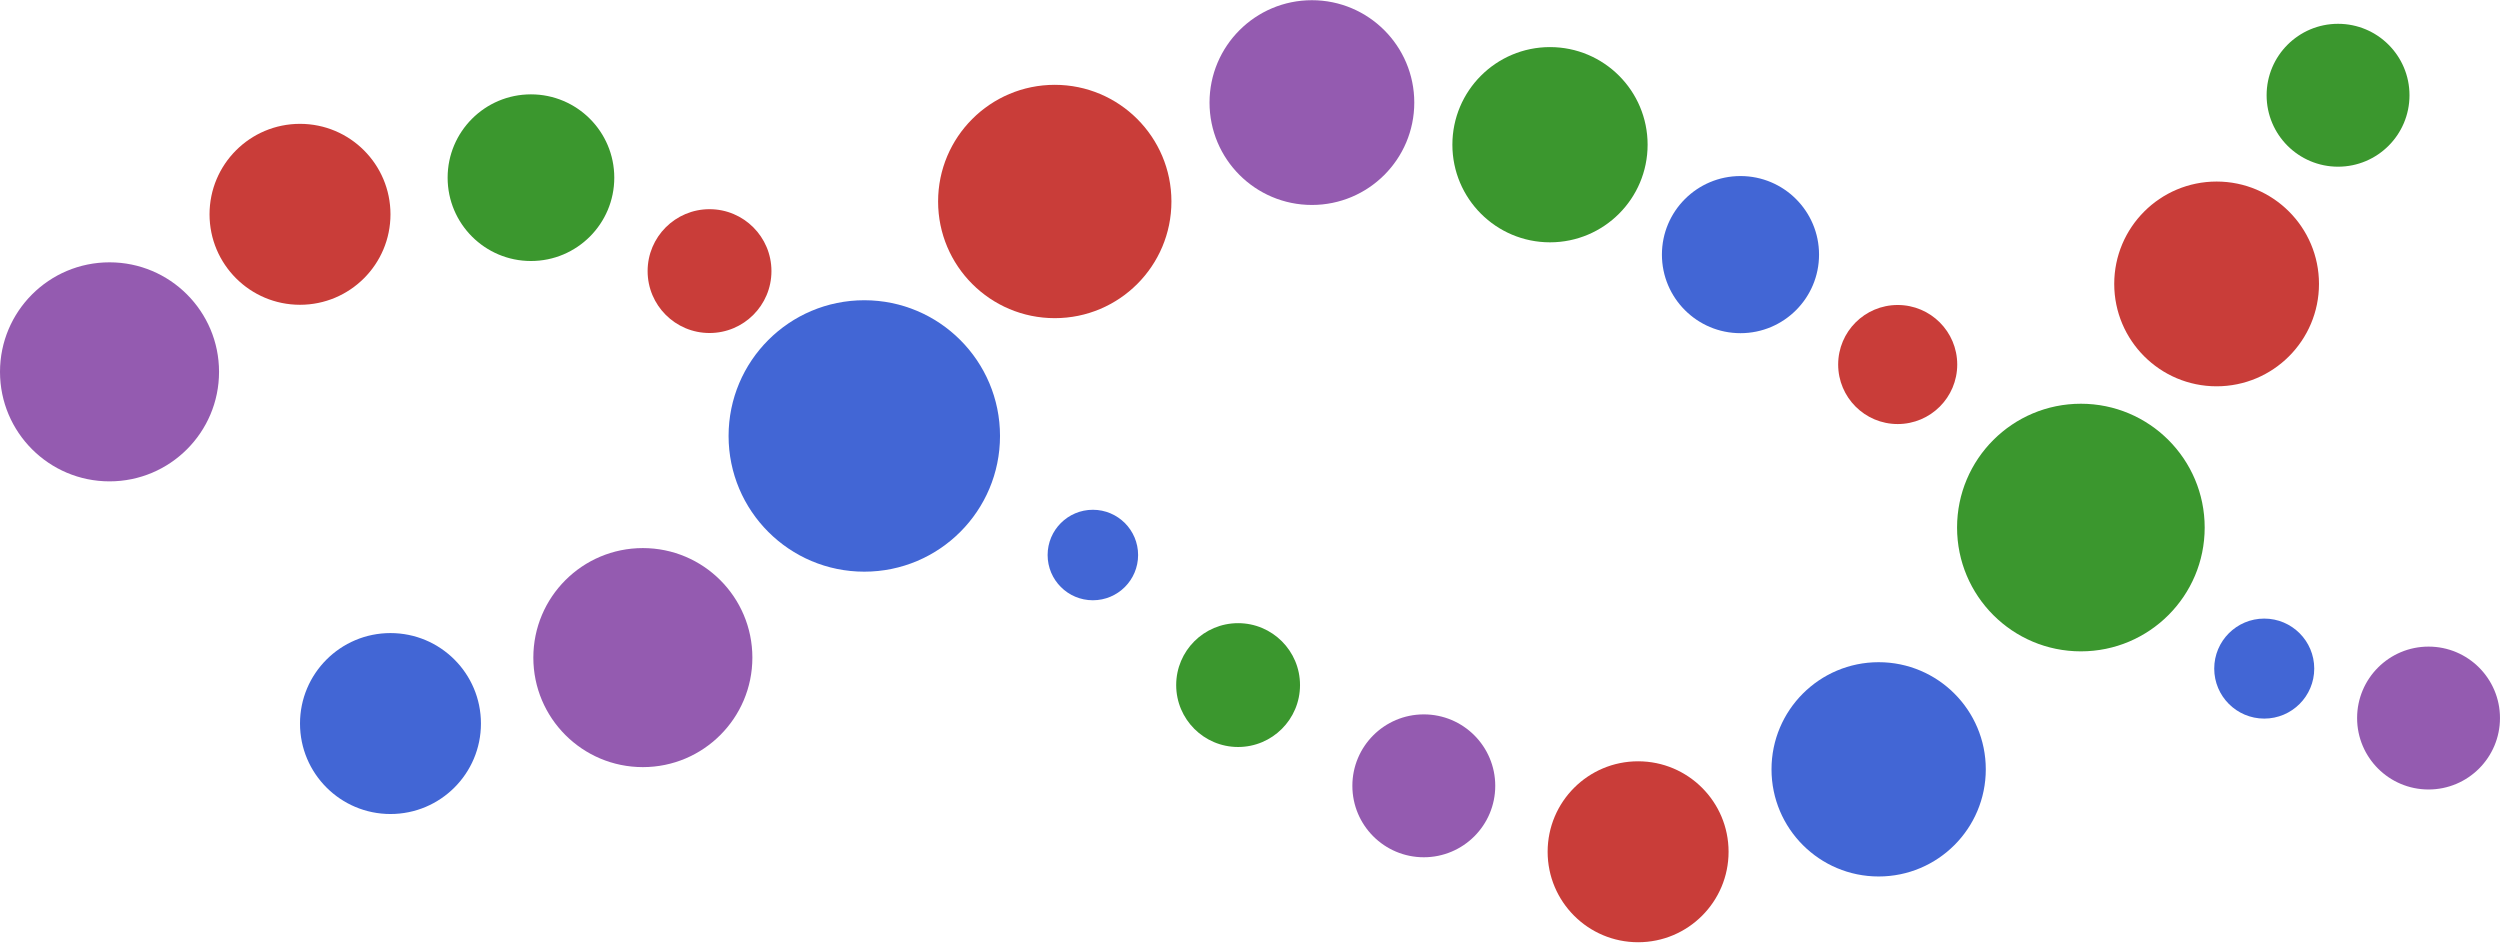
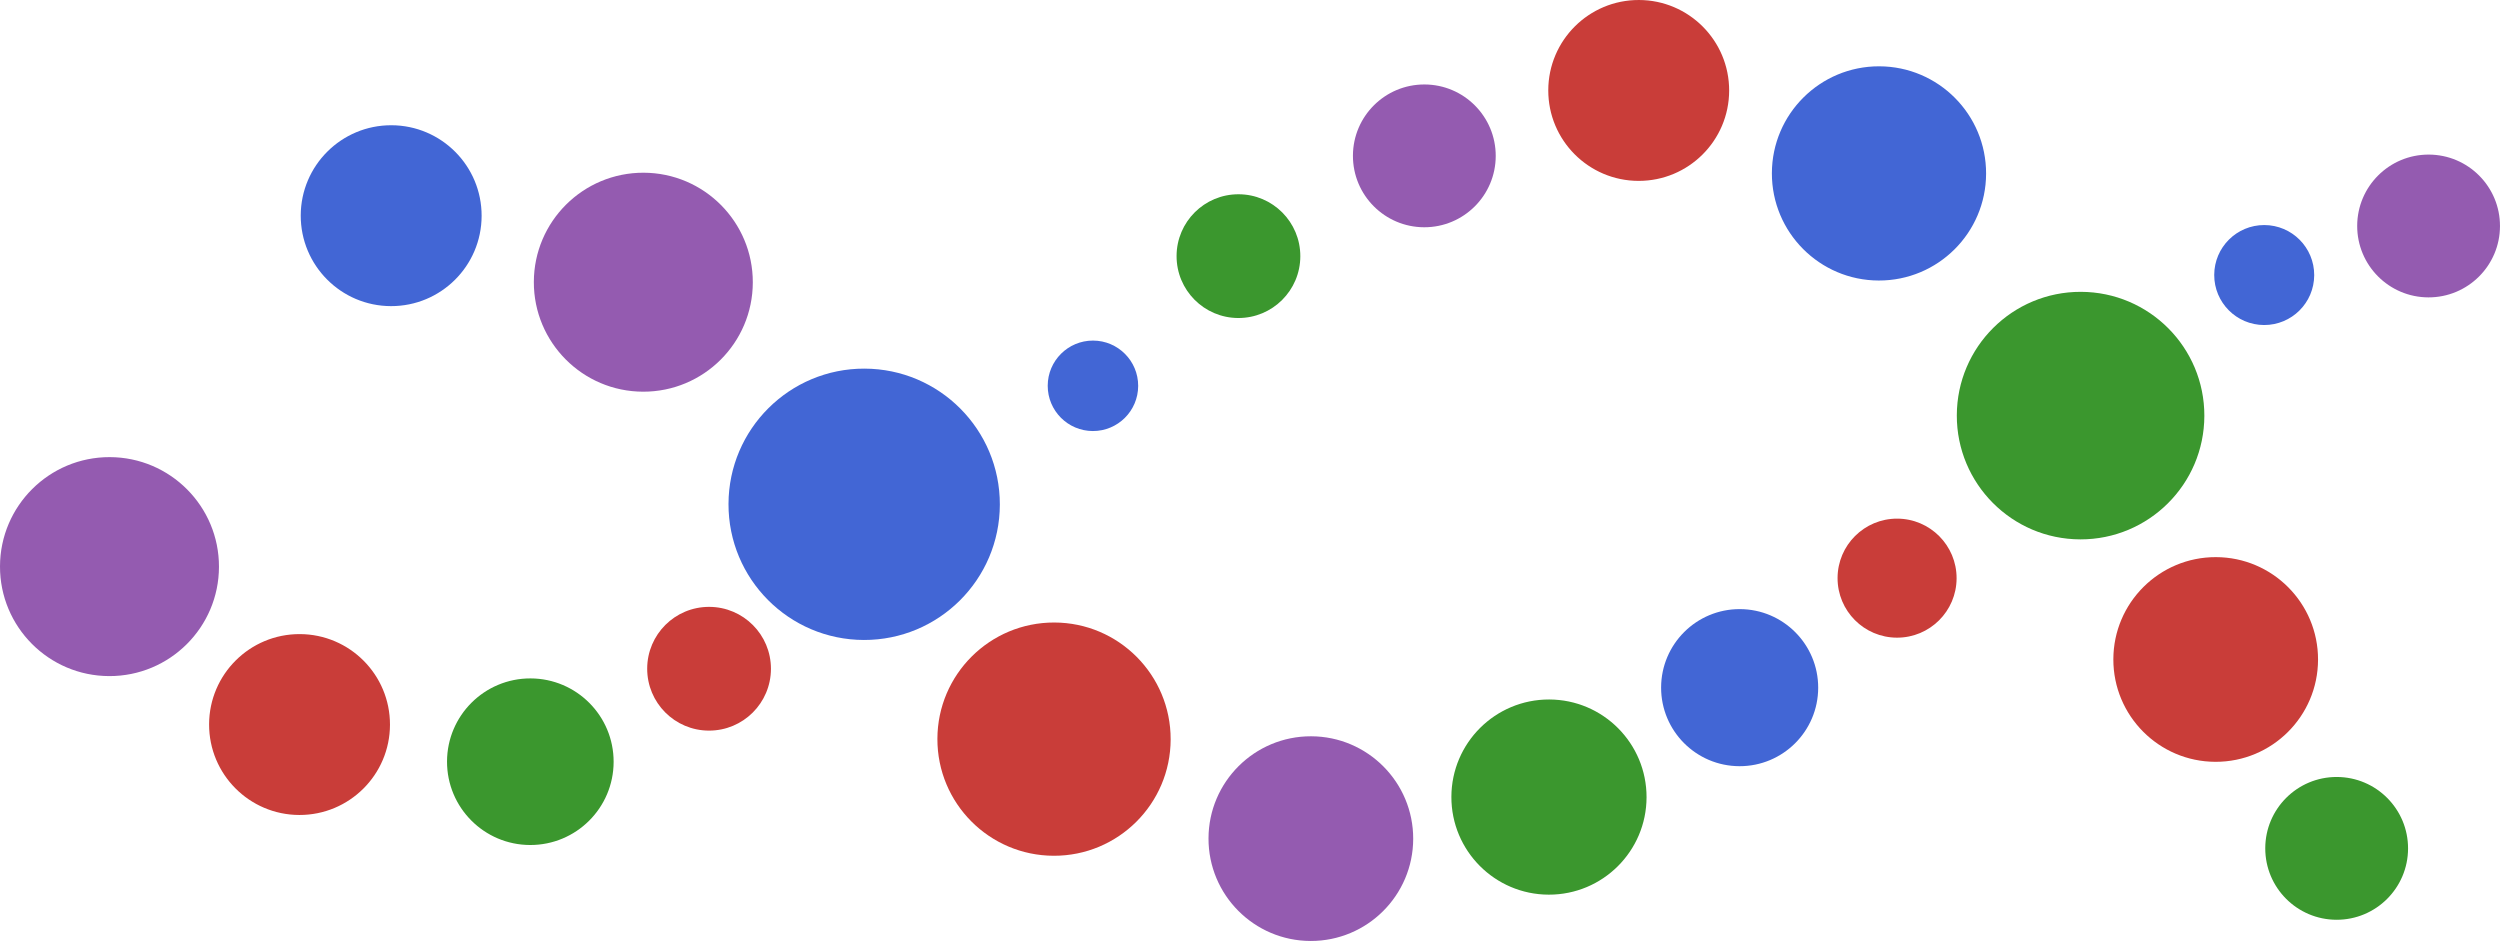
- <svg xmlns="http://www.w3.org/2000/svg" viewBox="0 0 136.481 51.473">
-   <g id="bubble-helix">
-     <circle cx="5.979" cy="20.3" r="5.979" fill="#945bb0" />
-     <circle cx="21.317" cy="39.5" r="4.939" fill="#4266d5" />
-     <circle cx="16.378" cy="11.7" r="4.939" fill="#c93d39" />
-     <circle cx="35.095" cy="35.9" r="5.979" fill="#945bb0" />
-     <circle cx="47.184" cy="23.8" r="7.409" fill="#4266d5" />
-     <circle cx="28.986" cy="9.7" r="4.549" fill="#3b972e" />
-     <circle cx="89.428" cy="46.5" r="4.939" fill="#c93d39" />
-     <circle cx="71.62" cy="5.6" r="5.589" fill="#945bb0" />
-     <circle cx="121.01" cy="15.5" r="5.589" fill="#c93d39" />
-     <circle cx="59.662" cy="30.3" r="2.47" fill="#4266d5" />
-     <circle cx="103.6" cy="19.9" r="3.25" fill="#c93d39" />
-     <circle cx="123.61" cy="36.5" r="2.73" fill="#4266d5" />
-     <circle cx="127.64" cy="5.2" r="3.9" fill="#3b972e" />
-     <circle cx="132.58" cy="39.2" r="3.9" fill="#945bb0" />
-     <circle cx="67.591" cy="37.4" r="3.38" fill="#3b972e" />
-     <circle cx="95.017" cy="13.9" r="4.289" fill="#4266d5" />
-     <circle cx="77.729" cy="42.9" r="3.9" fill="#945bb0" />
-     <circle cx="102.56" cy="42.0" r="5.849" fill="#4266d5" />
-     <circle cx="113.6" cy="28.8" r="6.759" fill="#3b972e" />
-     <circle cx="57.582" cy="11.0" r="6.369" fill="#c93d39" />
-     <circle cx="38.735" cy="14.8" r="3.38" fill="#c93d39" />
-     <circle cx="84.618" cy="7.9" r="5.329" fill="#3b972e" />
+ <svg xmlns="http://www.w3.org/2000/svg" viewBox="0 0 136.524 51.386" version="1.1" id="svg22" xml:space="preserve" width="136.524" height="51.386">
+   <defs id="defs22" />
+   <g id="bubble-helix" transform="matrix(0.9999972,0.00235775,0.00235775,-0.9999972,-0.04784733,51.22832)">
+     <circle cx="5.979" cy="20.3" r="5.979" fill="#945bb0" id="circle1" />
+     <circle cx="21.317" cy="39.5" r="4.939" fill="#4266d5" id="circle2" />
+     <circle cx="16.378" cy="11.7" r="4.939" fill="#c93d39" id="circle3" />
+     <circle cx="35.095" cy="35.9" r="5.979" fill="#945bb0" id="circle4" />
+     <circle cx="47.184" cy="23.8" r="7.409" fill="#4266d5" id="circle5" />
+     <circle cx="28.986" cy="9.7" r="4.549" fill="#3b972e" id="circle6" />
+     <circle cx="89.428" cy="46.5" r="4.939" fill="#c93d39" id="circle7" />
+     <circle cx="71.62" cy="5.6" r="5.589" fill="#945bb0" id="circle8" />
+     <circle cx="121.01" cy="15.5" r="5.589" fill="#c93d39" id="circle9" />
+     <circle cx="59.662" cy="30.3" r="2.47" fill="#4266d5" id="circle10" />
+     <circle cx="103.6" cy="19.9" r="3.25" fill="#c93d39" id="circle11" />
+     <circle cx="123.61" cy="36.5" r="2.73" fill="#4266d5" id="circle12" />
+     <circle cx="127.64" cy="5.2" r="3.899" fill="#3b972e" id="circle13" />
+     <circle cx="132.58" cy="39.2" r="3.899" fill="#945bb0" id="circle14" />
+     <circle cx="67.591" cy="37.4" r="3.379" fill="#3b972e" id="circle15" />
+     <circle cx="95.017" cy="13.9" r="4.289" fill="#4266d5" id="circle16" />
+     <circle cx="77.729" cy="42.9" r="3.899" fill="#945bb0" id="circle17" />
+     <circle cx="102.56" cy="42" r="5.849" fill="#4266d5" id="circle18" />
+     <circle cx="113.6" cy="28.8" r="6.759" fill="#3b972e" id="circle19" />
+     <circle cx="57.582" cy="11" r="6.369" fill="#c93d39" id="circle20" />
+     <circle cx="38.735" cy="14.8" r="3.379" fill="#c93d39" id="circle21" />
+     <circle cx="84.618" cy="7.9" r="5.329" fill="#3b972e" id="circle22" />
  </g>
</svg>
